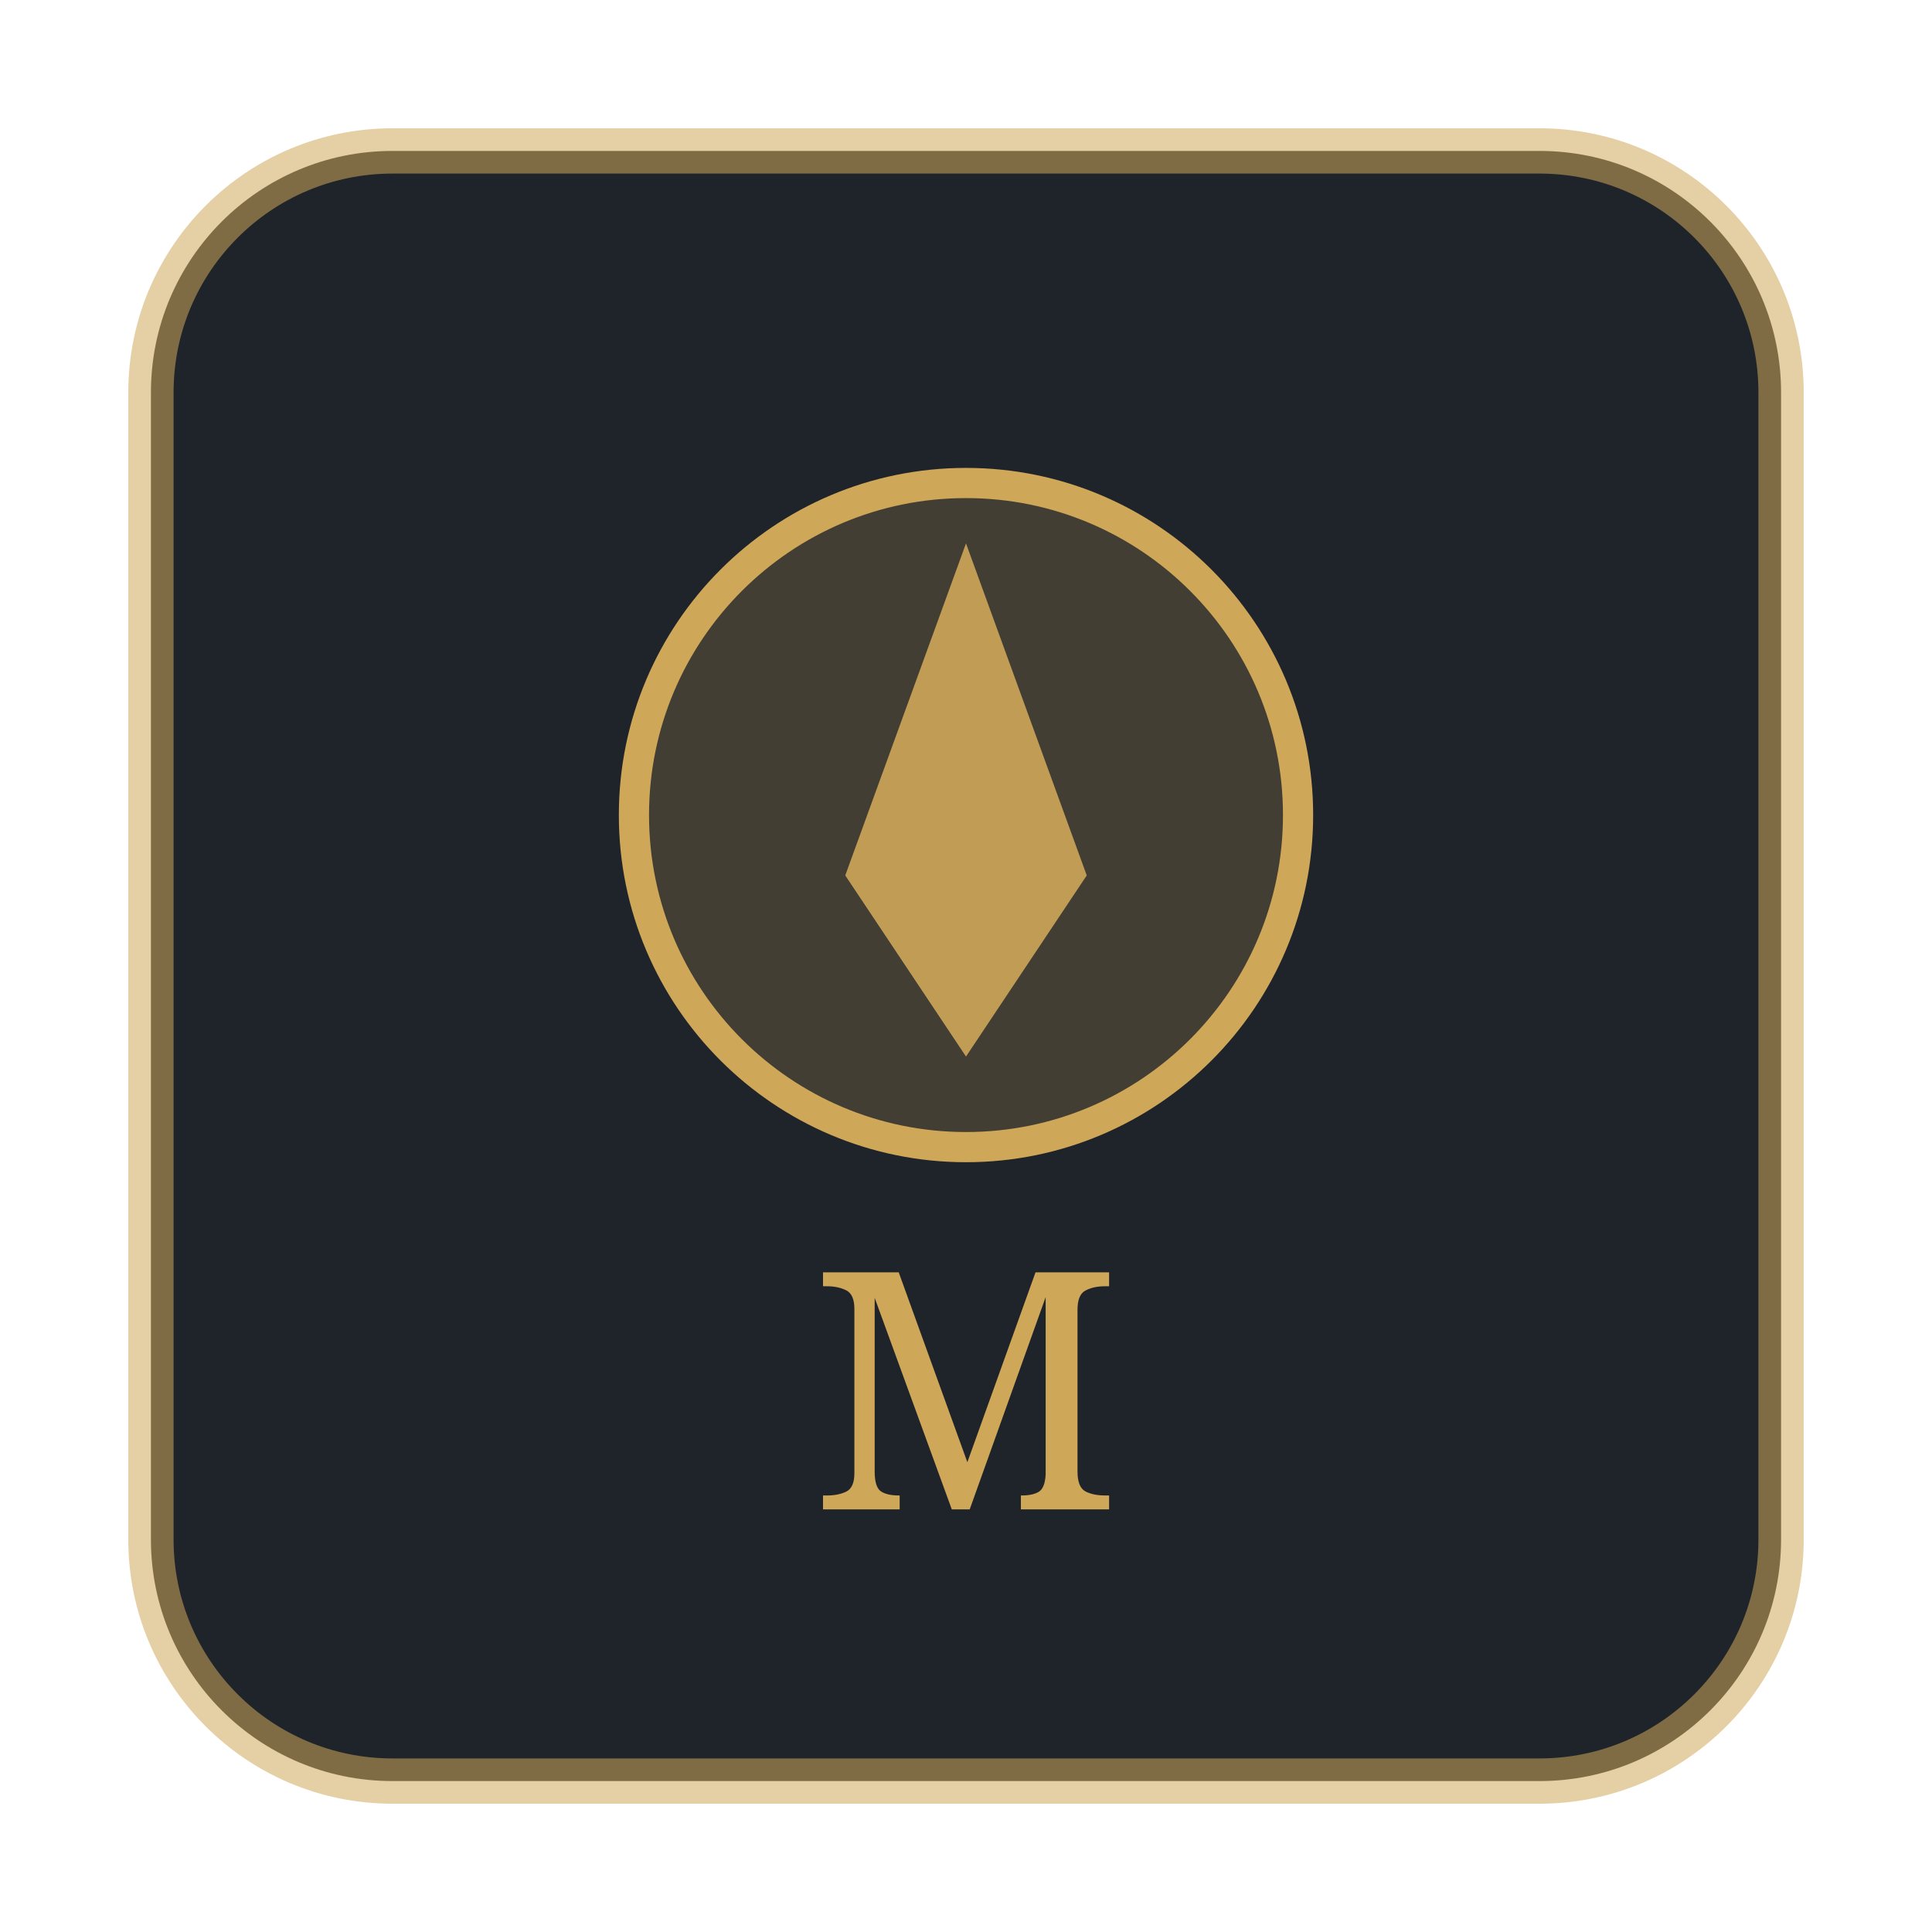
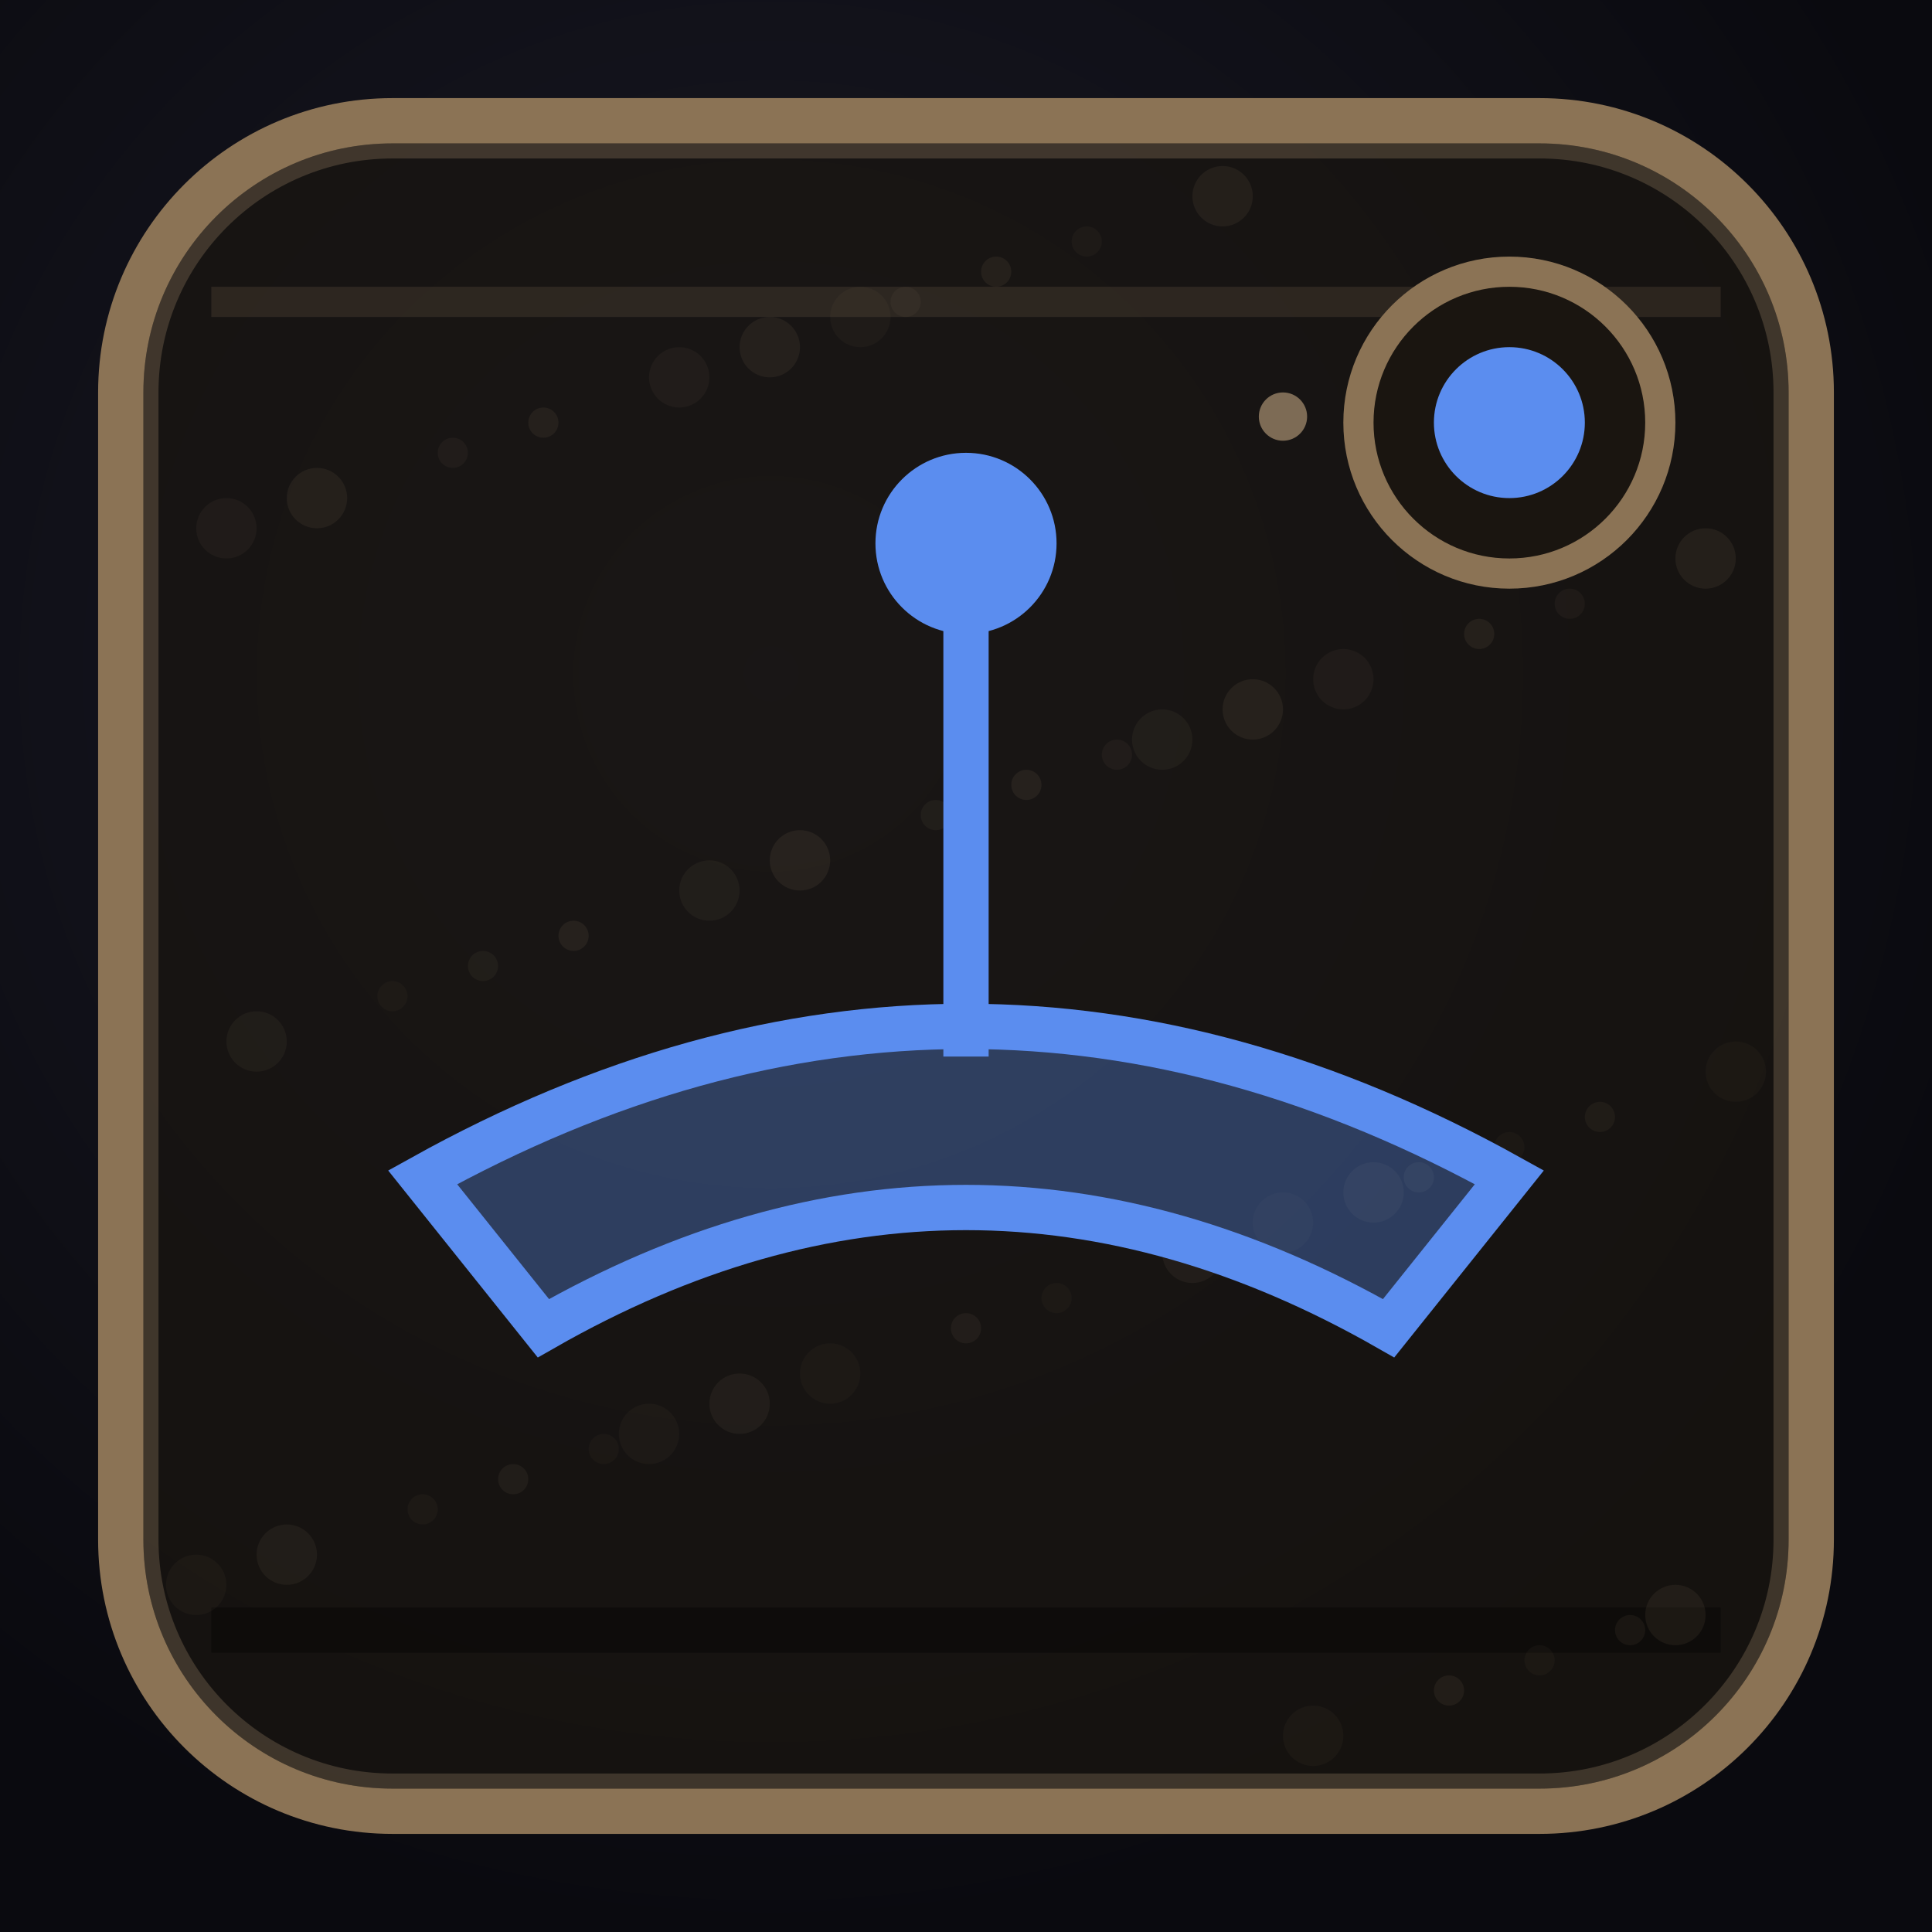
- <svg xmlns="http://www.w3.org/2000/svg" width="128" height="128" viewBox="0 0 128 128" fill="none">
-   <rect x="10" y="10" width="108" height="108" rx="16" fill="#0c1218" fill-opacity="0.92" stroke="#cfa759" stroke-opacity="0.55" stroke-width="3" />
-   <circle cx="64" cy="54" r="22" fill="#cfa759" fill-opacity="0.2" stroke="#cfa759" stroke-width="2" />
-   <path d="M64 36 L72 58 L64 70 L56 58 Z" fill="#cfa759" fill-opacity="0.9" />
-   <text x="64" y="100" text-anchor="middle" font-family="Georgia, serif" font-size="22" fill="#cfa759">M</text>
+ <svg xmlns="http://www.w3.org/2000/svg" viewBox="0 0 128 128" width="128" height="128">
+   <defs>
+     <radialGradient id="g" cx="40%" cy="35%" r="65%">
+       <stop offset="0%" stop-color="#1a1a26" />
+       <stop offset="100%" stop-color="#0a0a0f" />
+     </radialGradient>
+   </defs>
+   <rect width="128" height="128" fill="url(#g)" />
+   <rect x="8" y="8" width="112" height="112" rx="18" fill="#1a1510" fill-opacity="0.72" stroke="#8b7355" stroke-width="3" />
+   <path d="M14 20 H114" stroke="#a89070" stroke-opacity="0.15" stroke-width="2" />
+   <path d="M14 108 H114" stroke="#000" stroke-opacity="0.35" stroke-width="3" />
+   <circle cx="40" cy="96" r="1" fill="#a89070" opacity="0.04" />
+   <circle cx="57" cy="21" r="2" fill="#a89070" opacity="0.05" />
+   <circle cx="74" cy="50" r="1" fill="#a89070" opacity="0.06" />
+   <circle cx="91" cy="79" r="2" fill="#a89070" opacity="0.07" />
+   <circle cx="108" cy="108" r="1" fill="#a89070" opacity="0.08" />
+   <circle cx="21" cy="33" r="2" fill="#a89070" opacity="0.09" />
+   <circle cx="38" cy="62" r="1" fill="#a89070" opacity="0.10" />
+   <circle cx="55" cy="91" r="2" fill="#a89070" opacity="0.04" />
+   <circle cx="72" cy="16" r="1" fill="#a89070" opacity="0.05" />
+   <circle cx="89" cy="45" r="2" fill="#a89070" opacity="0.06" />
+   <circle cx="106" cy="74" r="1" fill="#a89070" opacity="0.07" />
+   <circle cx="19" cy="103" r="2" fill="#a89070" opacity="0.08" />
+   <circle cx="36" cy="28" r="1" fill="#a89070" opacity="0.09" />
+   <circle cx="53" cy="57" r="2" fill="#a89070" opacity="0.10" />
+   <circle cx="70" cy="86" r="1" fill="#a89070" opacity="0.04" />
+   <circle cx="87" cy="115" r="2" fill="#a89070" opacity="0.05" />
+   <circle cx="104" cy="40" r="1" fill="#a89070" opacity="0.06" />
+   <circle cx="17" cy="69" r="2" fill="#a89070" opacity="0.07" />
+   <circle cx="34" cy="98" r="1" fill="#a89070" opacity="0.08" />
+   <circle cx="51" cy="23" r="2" fill="#a89070" opacity="0.09" />
+   <circle cx="68" cy="52" r="1" fill="#a89070" opacity="0.10" />
+   <circle cx="85" cy="81" r="2" fill="#a89070" opacity="0.04" />
+   <circle cx="102" cy="110" r="1" fill="#a89070" opacity="0.05" />
+   <circle cx="15" cy="35" r="2" fill="#a89070" opacity="0.06" />
+   <circle cx="32" cy="64" r="1" fill="#a89070" opacity="0.07" />
+   <circle cx="49" cy="93" r="2" fill="#a89070" opacity="0.08" />
+   <circle cx="66" cy="18" r="1" fill="#a89070" opacity="0.09" />
+   <circle cx="83" cy="47" r="2" fill="#a89070" opacity="0.10" />
+   <circle cx="100" cy="76" r="1" fill="#a89070" opacity="0.04" />
+   <circle cx="13" cy="105" r="2" fill="#a89070" opacity="0.05" />
+   <circle cx="30" cy="30" r="1" fill="#a89070" opacity="0.06" />
+   <circle cx="47" cy="59" r="2" fill="#a89070" opacity="0.07" />
+   <circle cx="64" cy="88" r="1" fill="#a89070" opacity="0.08" />
+   <circle cx="81" cy="13" r="2" fill="#a89070" opacity="0.09" />
+   <circle cx="98" cy="42" r="1" fill="#a89070" opacity="0.10" />
+   <circle cx="115" cy="71" r="2" fill="#a89070" opacity="0.04" />
+   <circle cx="28" cy="100" r="1" fill="#a89070" opacity="0.05" />
+   <circle cx="45" cy="25" r="2" fill="#a89070" opacity="0.06" />
+   <circle cx="62" cy="54" r="1" fill="#a89070" opacity="0.07" />
+   <circle cx="79" cy="83" r="2" fill="#a89070" opacity="0.08" />
+   <circle cx="96" cy="112" r="1" fill="#a89070" opacity="0.09" />
+   <circle cx="113" cy="37" r="2" fill="#a89070" opacity="0.10" />
+   <circle cx="26" cy="66" r="1" fill="#a89070" opacity="0.04" />
+   <circle cx="43" cy="95" r="2" fill="#a89070" opacity="0.05" />
+   <circle cx="60" cy="20" r="1" fill="#a89070" opacity="0.06" />
+   <circle cx="77" cy="49" r="2" fill="#a89070" opacity="0.07" />
+   <circle cx="94" cy="78" r="1" fill="#a89070" opacity="0.08" />
+   <circle cx="111" cy="107" r="2" fill="#a89070" opacity="0.09" />
+   <path d="M28 78 Q64 58 100 78 L92 88 Q64 72 36 88 Z" fill="#5b8def" fill-opacity="0.35" stroke="#5b8def" stroke-width="3" />
+   <path d="M64 40 L64 70" stroke="#5b8def" stroke-width="3" />
+   <circle cx="64" cy="36" r="6" fill="#5b8def" />
+   <circle cx="100" cy="28" r="10" fill="#1a1510" stroke="#8b7355" stroke-width="2" />
+   <circle cx="100" cy="28" r="5" fill="#5b8def" />
+   <circle cx="85.0" cy="27.6" r="1.6" fill="#a89070" opacity="0.7" />
+   <rect x="10" y="10" width="108" height="108" rx="16" fill="none" stroke="#a89070" stroke-opacity="0.28" stroke-width="1" />
</svg>
